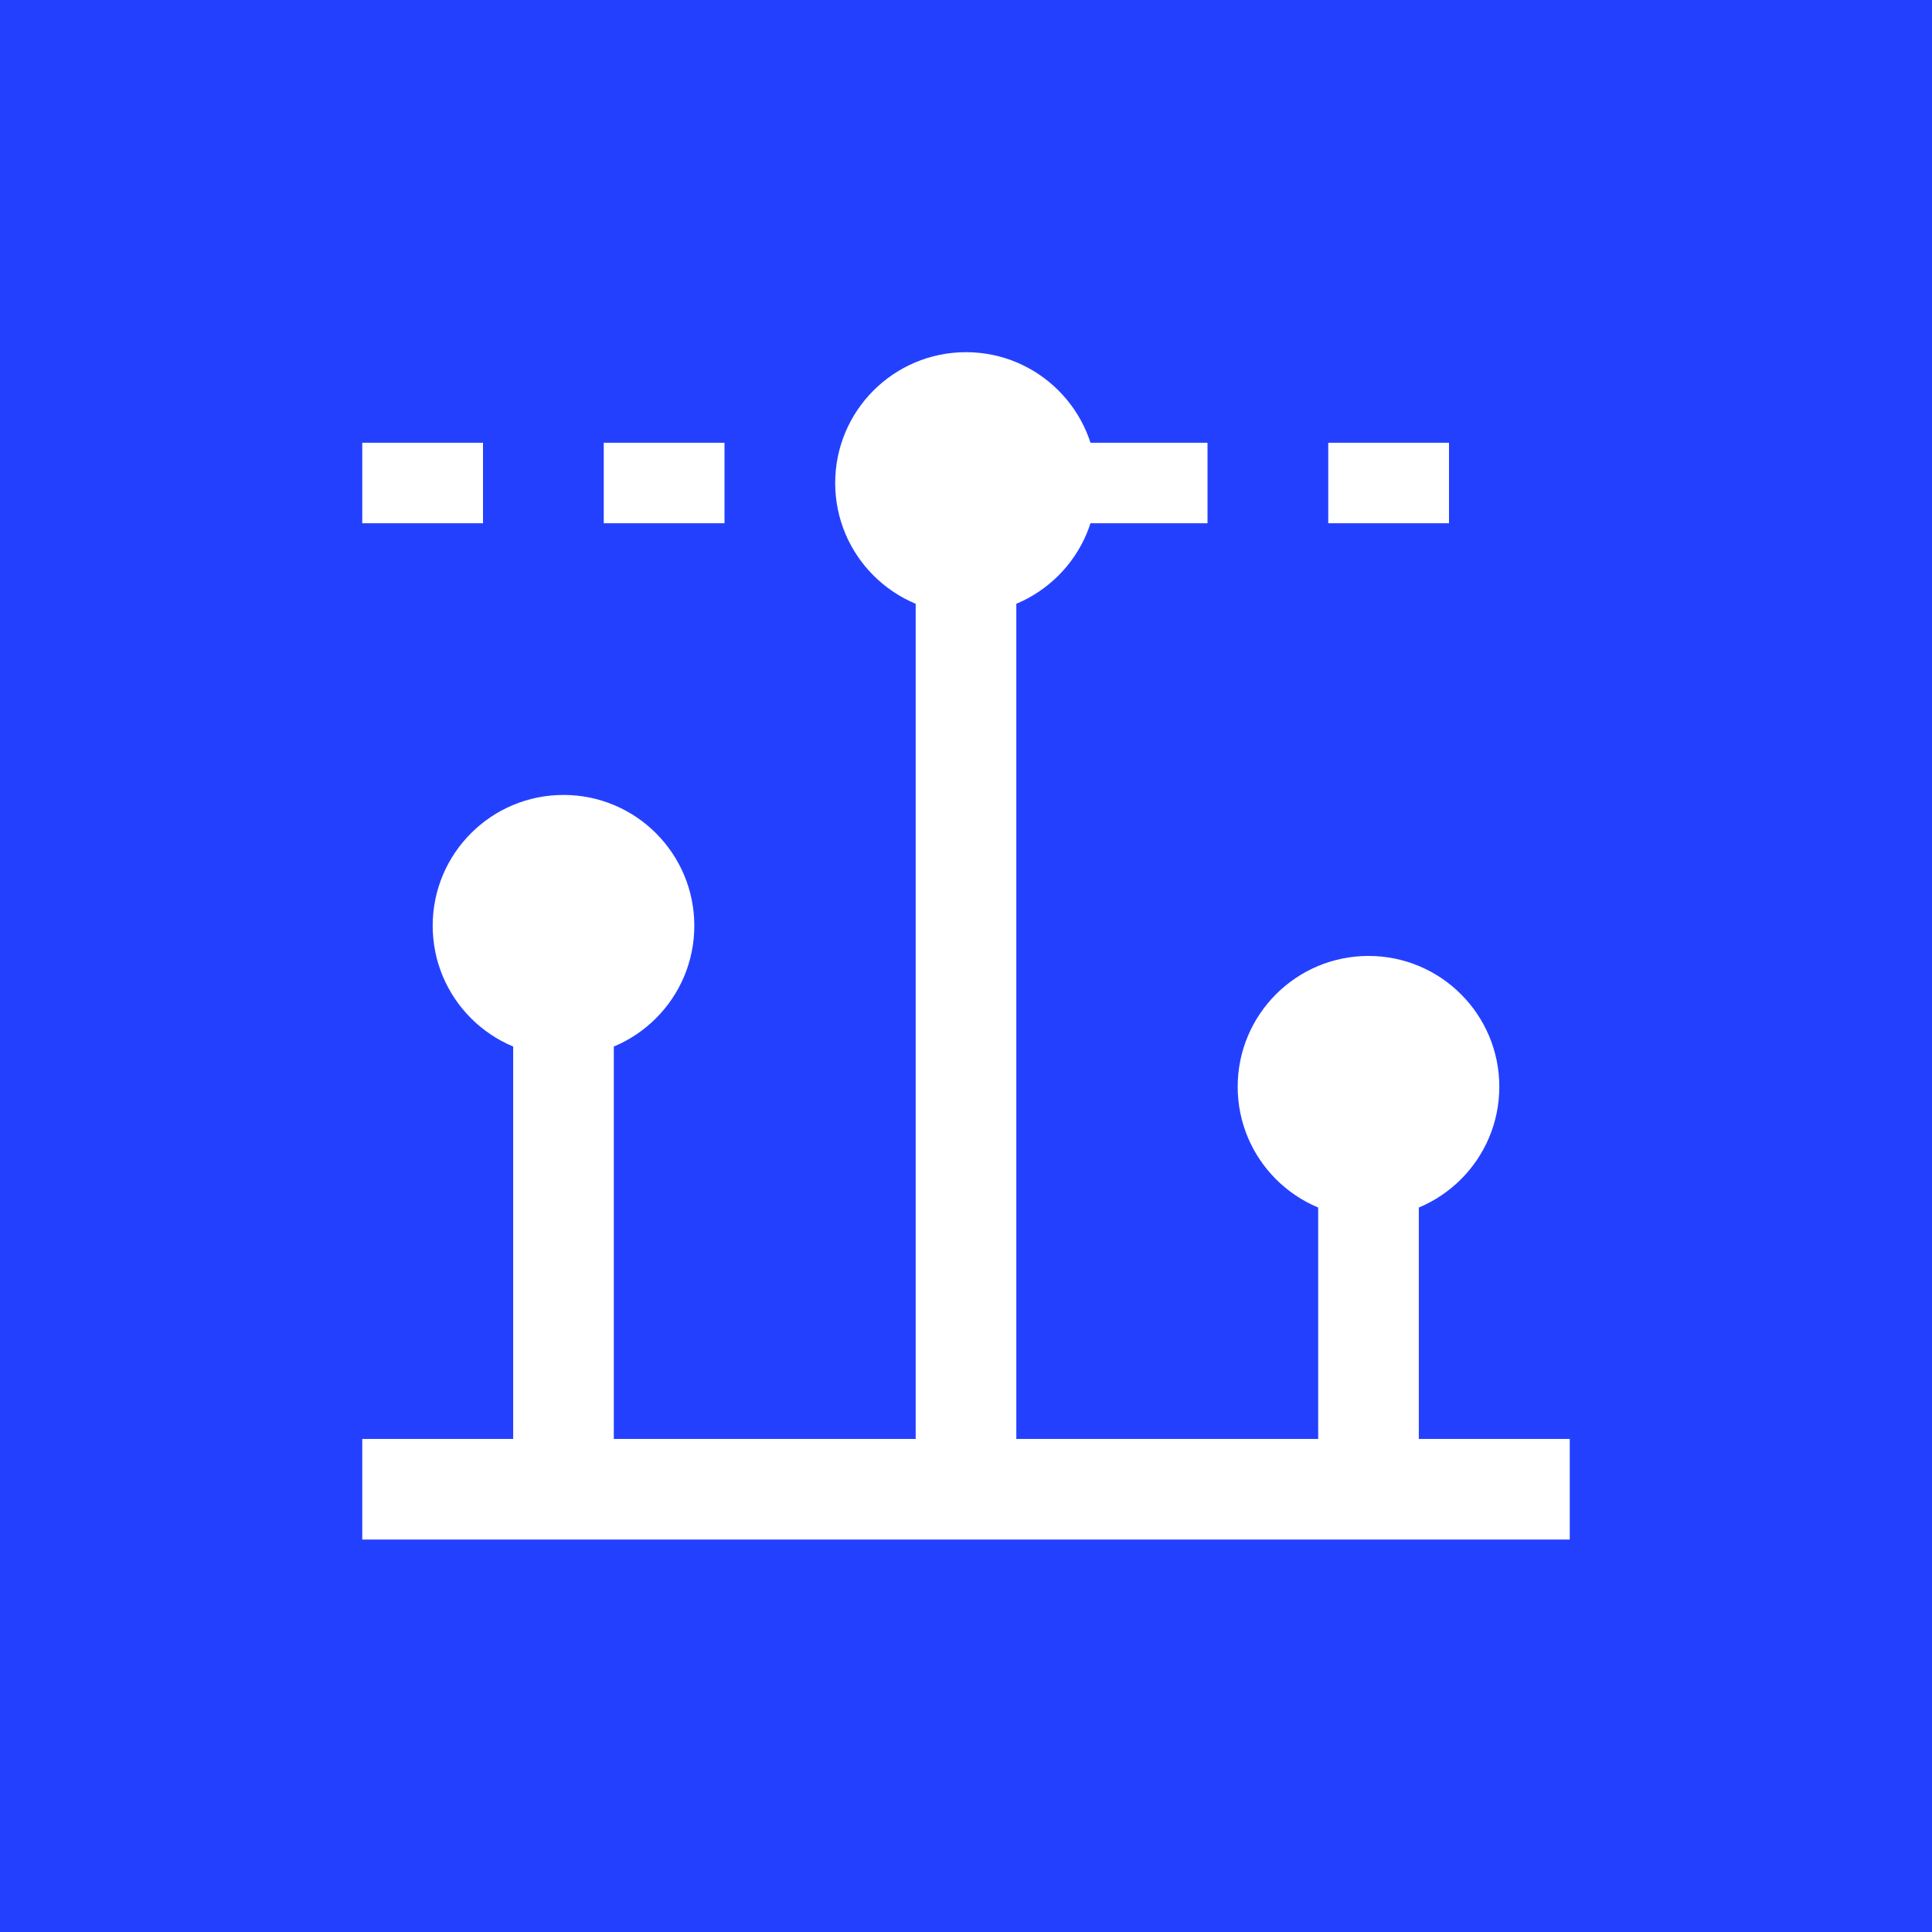
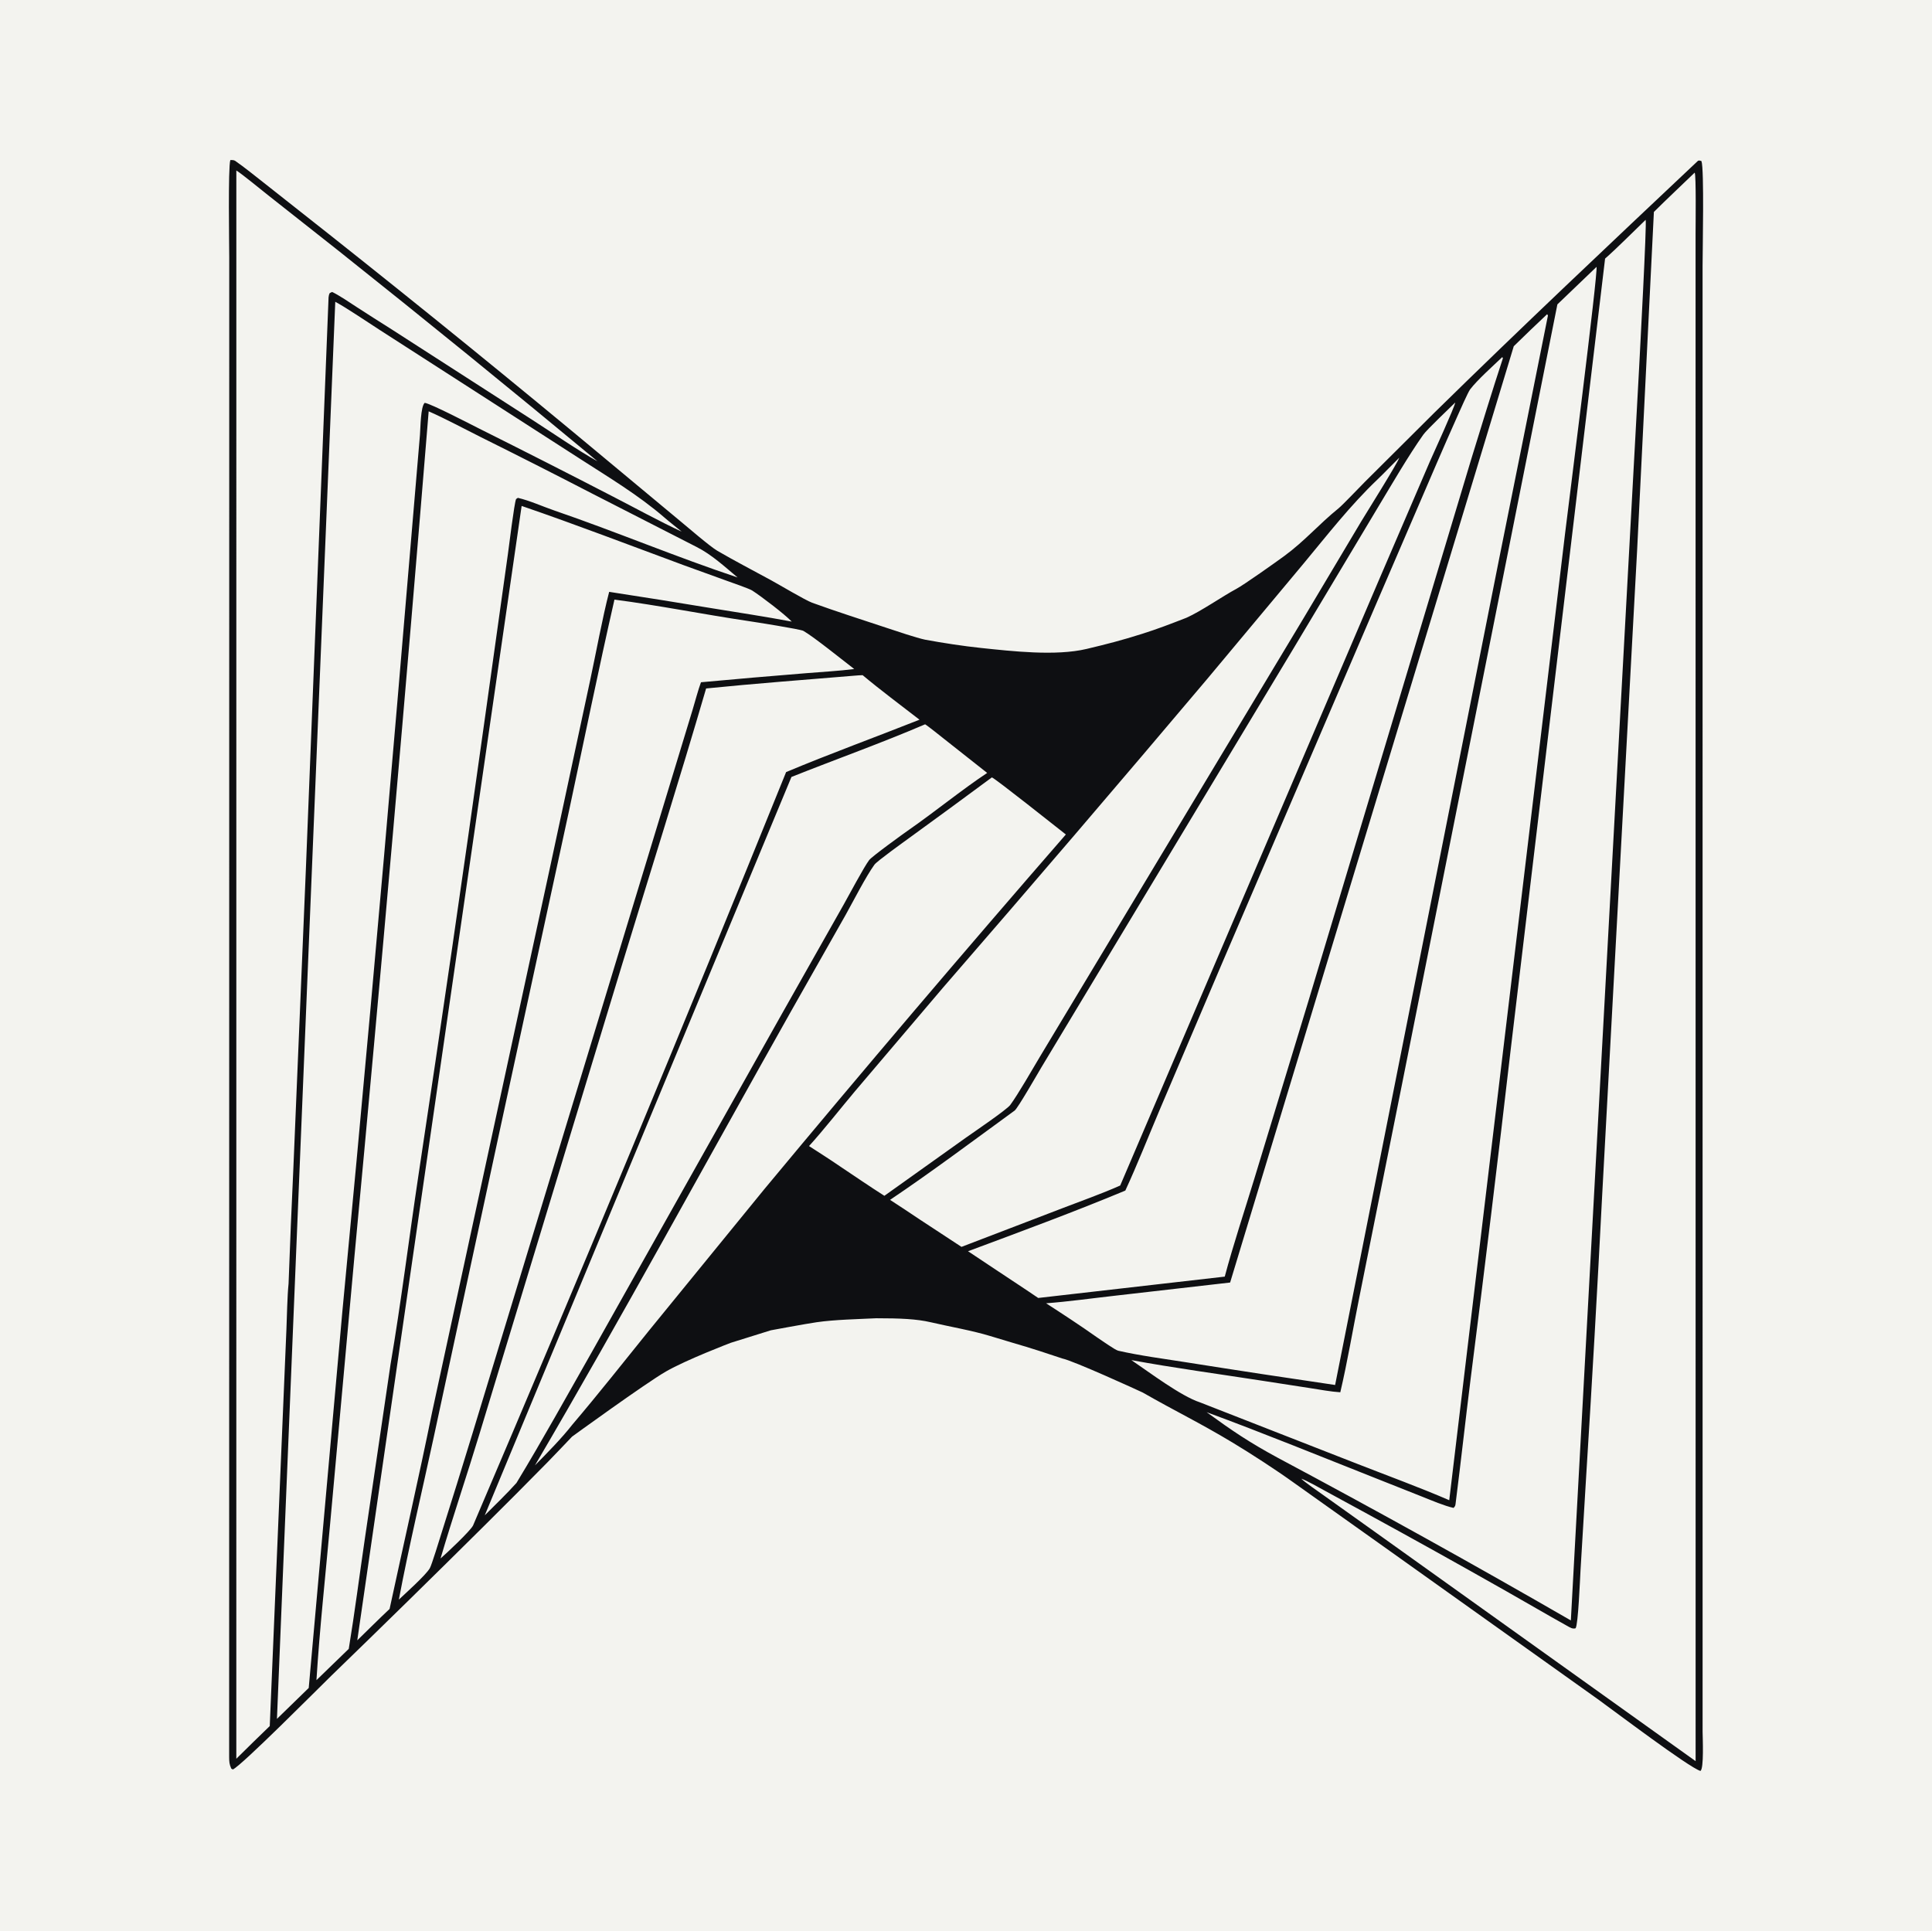
- <svg xmlns="http://www.w3.org/2000/svg" viewBox="0 0 48 48">
-   <rect width="48" height="48" fill="#2440FF" />
-   <path d="M9 12H39" stroke="#fff" stroke-width="2" stroke-dasharray="3 3" />
-   <path d="M9 37H39M14 37V23M24 37V12M34 37V27" stroke="#fff" stroke-width="2.5" fill="none" />
-   <circle cx="14" cy="23" r="3.25" fill="#fff" />
-   <circle cx="24" cy="12" r="3.25" fill="#fff" />
-   <circle cx="34" cy="27" r="3.25" fill="#fff" />
+ <svg xmlns="http://www.w3.org/2000/svg" viewBox="-286 -200 2414 2413">
+   <rect x="-286" y="-200" width="2414" height="2413" fill="#f3f3ef" />
+   <path d="M1.809 0.03C3.734 -0.036 6.28 -0.095 7.882 1.022C19.814 9.349 32.423 19.597 43.822 28.543L126.111 93.505C242.309 185.548 357.348 279.047 471.2 373.979L562.964 450.349C572.914 458.566 601.177 482.958 610.285 488.277C630.644 500.165 656.429 513.645 677.477 525.105C687.683 530.661 720.311 550.117 728.723 553.18C758.321 563.953 790.867 574.337 820.976 584.32C833.881 588.598 858.954 597.067 869.901 599.37C891.992 603.462 917.635 607.383 939.868 609.718C978.558 613.781 1033.17 620.077 1071.66 610.932C1097.74 604.731 1114.84 600.312 1140.68 592.189C1160.31 586.018 1176.89 579.574 1196.44 571.975C1214.78 563.827 1241.94 544.839 1258.84 535.842C1268.3 530.802 1308.03 502.607 1318.47 494.964C1344.47 475.922 1361.42 455.531 1386.39 435.303C1391.86 430.867 1412.32 409.233 1419.46 402.092L1506.45 315.491C1614.25 209.624 1725.39 104.904 1835.29 1.241C1836.66 -0.055 1838.54 0.877 1839.95 1.33C1843.51 11.749 1841.36 111.25 1841.34 132.435L1841.37 1964.2C1841.45 1971.45 1843.2 2010.43 1838.63 2013C1824.2 2008.66 1730.56 1937.83 1710.41 1923.32L1442.4 1732.33L1330.52 1652.78C1308.54 1636.94 1276.73 1616.3 1253.87 1602.56C1212.18 1577.49 1184.11 1564.32 1141.78 1540.13C1134.9 1536.84 1055.14 1500.42 1041.29 1497.6C989.565 1480.37 1003.38 1485.43 951.286 1469.55C928.676 1462.65 901.049 1457.94 876.827 1452.3C859.306 1448.21 838.728 1447.33 808.893 1447.33C785.844 1448.48 757.214 1449 734.37 1452.3C720.397 1454.31 677.102 1462.39 677.102 1462.39L627.084 1478.01C627.084 1478.01 571.484 1499.19 545.89 1513.97C520.295 1528.76 428.787 1595.26 428.787 1595.26C428.787 1595.26 404.873 1620.46 398.189 1627.22C371.825 1654.05 345.28 1680.7 318.556 1707.17C255.355 1769.91 191.768 1832.26 127.795 1894.21C111.915 1909.68 15.79 2006.47 4.962 2011.16L3.002 2010.14C0.512 2004.74 0.376 2001.48 0.323 1995.54L0.436 122.288C0.435 108.192 -1.178 8.455 1.809 0.03ZM1831.46 15.725C1814.72 31.902 1796.93 48.506 1780.5 64.858L1759.52 488.142L1715.88 1293.66C1709.88 1410.83 1703.21 1527.98 1695.87 1645.07L1688.82 1762.47C1688.18 1773.29 1685.96 1830.09 1682.68 1834.73C1678.93 1835.91 1675.79 1833.8 1671.81 1831.58C1646.31 1817.42 1621.12 1802.53 1595.7 1788.21C1536.96 1754.89 1477.93 1722.04 1418.63 1689.68L1369.3 1662.82C1361.9 1658.8 1347.29 1650.38 1339.95 1647.83C1343.14 1651.43 1362.6 1664.84 1367.99 1668.69L1433.75 1715.58L1832.65 2000.77L1832.59 92.334C1832.6 81.641 1833.42 18.053 1831.46 15.725ZM9.279 1997.78C23.105 1984.06 37.031 1970.44 51.058 1956.93L71.886 1460.99C72.587 1444.4 72.927 1419.98 74.562 1404.07C76.301 1355.82 78.307 1307.59 80.577 1259.36L96.172 886.458L124.304 177.442C124.49 173.498 124.175 169.676 125.973 166.294L128.827 164.851C136.197 167.91 152.798 179.243 160.108 183.986C174.405 193.246 188.764 202.409 203.184 211.474L378.951 324.595C402.38 339.631 436.893 363.425 460.548 376.446C353.581 287.566 245.664 199.834 136.815 113.27L49.453 44.32C41.814 38.312 16.065 17.147 9.301 13.026L9.279 1997.78ZM60.043 1947.97L99.751 1909.32L141.676 1439.95C165.888 1186.37 188.781 932.661 210.354 678.839L238.734 343.376C239.447 334.76 239.467 308.1 244.666 303.411C252.243 304.321 301.791 330.083 311.829 335.116C368.006 363.171 423.986 391.619 479.764 420.461C506.13 433.972 539.491 452.311 565.771 464.352C558.671 458.544 551.166 452.767 544.246 446.787C511.682 418.651 475.046 396.787 438.901 373.47L188.305 212.222C173.201 202.543 147.656 185.075 132.91 177.093L60.043 1947.97ZM249.62 314.014C220.891 666.111 189.982 1018.03 156.895 1369.75L126.557 1703.48C120.818 1767.16 113.326 1836.16 109.394 1899.57L149.77 1860.46C157.207 1815.3 163.192 1768.33 169.869 1722.88L201.972 1504.93C214.986 1428.78 225.26 1345.75 236.846 1268.65C265.47 1078.99 293.063 889.195 319.623 699.247L348.617 492.367C349.868 483.454 356.559 428.563 358.842 423.619L361.069 422.123C375.96 425.574 392.181 432.988 406.824 438.011C483.2 464.205 559.119 496.168 635.615 521.62C619.327 507.995 603.288 493.062 584.283 483.45C571.308 476.888 558.362 470.203 545.414 463.582L453.606 416.638C407.413 392.736 361.025 369.212 314.448 346.069C295.243 336.489 268.967 322.41 249.62 314.014ZM160.414 1849.79C173.716 1836.87 187.316 1823.23 200.796 1810.56C218.326 1729.25 237.33 1646.34 253.849 1564.98L401.734 881.647L451.358 650.283C458.694 616.165 466.646 572.218 475.148 539.594C517.823 546.13 560.458 552.932 603.047 559.998C635.975 565.386 670.553 570.587 703.282 576.768C694.186 567.333 665.56 545.477 653.792 537.89C650.28 535.626 627.81 527.817 622.586 525.941L568.59 506.392C502.32 481.905 432.369 455.053 365.773 432.234L160.414 1849.79ZM1770.2 74.693C1754.53 89.71 1735.43 109.147 1719.53 123.154L1601.93 1108.67C1585.94 1247.05 1569.12 1385.34 1551.46 1523.52C1545.07 1574.54 1539.49 1625.85 1532.99 1676.87C1532.41 1681.38 1532.74 1681.62 1530.22 1684.34C1518.66 1681.78 1502.86 1675 1491.46 1670.48L1436.45 1648.65C1366.36 1620.94 1292.2 1590.64 1221.64 1564.7C1254.39 1588.47 1274.85 1602.31 1310.27 1621.52C1433.56 1687.28 1555.73 1755.09 1676.75 1824.95L1762.07 259.257C1762.95 241.231 1771.81 78.249 1770.2 74.693ZM481.746 549.287C461.962 635.787 443.454 726.915 424.818 813.952L336.735 1220.63L255.975 1595.78C241.752 1661.88 224.81 1732.83 212.374 1798.87C220.486 1791.27 245.917 1768.47 251.042 1759.73C253.438 1755.65 263.238 1723.44 265.533 1716.19C278.75 1674.46 291.739 1632.67 304.5 1590.81L579.498 686.586C582.353 677.085 586.51 661.455 589.864 652.573C633.545 648.545 677.249 644.775 720.975 641.264C739.504 639.719 763.191 638.425 781.339 636.02C766.797 624.892 731.781 596.519 717.862 588.39C714.109 586.199 656.002 577.097 648.111 575.926C593.38 567.804 536.445 556.38 481.746 549.287ZM791.843 643.708C789.637 643.838 783.743 644.02 781.861 644.324C721.023 649.386 656.868 654.188 596.282 660.32C562.916 774.535 526.185 891.06 491.399 1004.97L313.029 1592.08C297.431 1643.57 279.49 1696.39 264.442 1747.52C271.961 1741.09 300.917 1713.83 304.984 1706.5C438.478 1393.9 568.898 1080 696.226 764.828C749.869 742.298 808.358 720.986 862.91 699.364C840.106 681.689 813.858 662.136 791.843 643.708ZM869.901 705.115C816.58 728.047 757.261 749.244 702.895 770.919L319.697 1693.59C332.607 1680.68 347.184 1666.65 359.281 1653.18C392.363 1598.73 422.512 1543.83 454.001 1488.63L690.887 1067.08L768.243 930.226C774.559 918.993 793.821 882.827 800.022 874.763C803.664 870.027 843.072 841.56 850.441 836.441C881.987 814.521 915.736 786.915 947.467 765.882L893.673 723.405C890.248 720.692 872.65 706.562 869.901 705.115ZM1659.92 180.38L1466 1153.83L1412.21 1422.29C1404.71 1459.46 1397.29 1503.43 1388.67 1539.83C1377.13 1539.13 1362.46 1536.42 1350.67 1534.59L1290.12 1525.24C1237.32 1517.08 1179.79 1509.26 1127.62 1499.63C1149.92 1514.7 1189.48 1544.64 1213.33 1552.43L1410.48 1629.5C1446.65 1643.65 1489.49 1659.37 1524.8 1674.71L1669.53 466.704C1673.1 437.063 1710.8 140.941 1708.85 133.491L1659.92 180.38ZM953.312 771.461C919.214 796.736 884.98 821.83 850.616 846.743C843.247 852.146 809.79 876.086 806.6 880.508C795.938 895.291 780.158 926.122 770.883 942.782L701.862 1064.67C595.982 1252.59 491.506 1445.24 382.409 1631.18C397.259 1616.12 415.977 1597.17 428.941 1580.49C462.39 1541.19 492.89 1502.39 525.206 1462.39L668.738 1286.35C792.718 1137.06 918.403 989.197 1045.77 842.792C1035.26 834.634 957.426 772.642 953.312 771.461ZM1647.15 192.602C1633.1 205.804 1619.19 219.154 1605.42 232.652L1251.02 1402.68L1107.13 1419.16C1079.85 1422.21 1047.98 1426.65 1021.06 1428.62C1041.57 1441.86 1064.39 1456.81 1084.3 1470.91C1088.8 1473.87 1107.2 1486.98 1111.16 1487.89C1137.99 1494.02 1169.5 1498.18 1196.71 1502.45C1258.48 1512.25 1320.33 1521.67 1382.21 1530.72L1586.99 499.085C1602.79 420.089 1631.27 279.324 1648.12 194.331C1647.8 193.755 1647.48 193.179 1647.15 192.602ZM1591.08 246.23C1579.83 256.981 1559.62 275.017 1550.8 286.722C1548.29 290.046 1537.76 313.904 1535.21 319.61C1526.44 339.213 1517.81 358.873 1509.3 378.589L1431.72 558.814L1239 1008.29L1163.05 1186.75C1149.52 1218.67 1134.54 1256.59 1120.07 1287.78C1058.12 1313.68 986.607 1340.1 923.543 1363.59C935.958 1371.95 948.422 1380.25 960.935 1388.46C977.469 1399.54 994.874 1410.78 1011.22 1421.98L1244.31 1395.3C1254.56 1356.65 1269.16 1312.62 1280.95 1273.98L1348.84 1050.97L1552.43 373.311C1562.41 340.76 1580.19 282.885 1591.86 247.673C1591.61 247.191 1591.35 246.71 1591.08 246.23ZM1532.27 303.016C1525.46 309.702 1496.75 337.023 1492.47 343.075C1473.56 369.831 1454.19 403.352 1437.15 431.586L1329.85 610.932L1015.13 1133.91C1010.87 1141.05 985.688 1184.95 981.833 1187.76C931.592 1224.34 877.433 1264.89 826.117 1299.39C838.552 1307.45 850.915 1315.62 863.203 1323.9L915.358 1358.14L1041.79 1309.69C1063.31 1301.44 1092.89 1290.82 1113.69 1281.43L1436.1 526.761L1500.63 376.638C1504.34 368.148 1531.79 308.245 1532.27 303.016ZM1462.35 371.971C1453.13 381.006 1444.09 390.613 1434.81 399.476C1401.14 431.63 1372.72 468.232 1342.94 504.068L1222.35 648.493C1113.11 777.904 1003.01 906.569 892.029 1034.48L782.371 1163.54C764.75 1184.49 742.936 1212.3 724.865 1232.15C737.626 1240.41 750.808 1248.74 763.297 1257.34C781.534 1269.5 800.603 1282.61 819.011 1294.32L921.06 1221.55C930.648 1214.76 971.841 1186.8 976.276 1180.81C985.896 1167.81 1004.21 1135.89 1013.36 1120.51L1343.1 571.975L1414.58 452.008C1419.56 443.754 1461.28 377.023 1462.35 371.971Z" fill="#0e0f12" fill-rule="evenodd" />
</svg>
